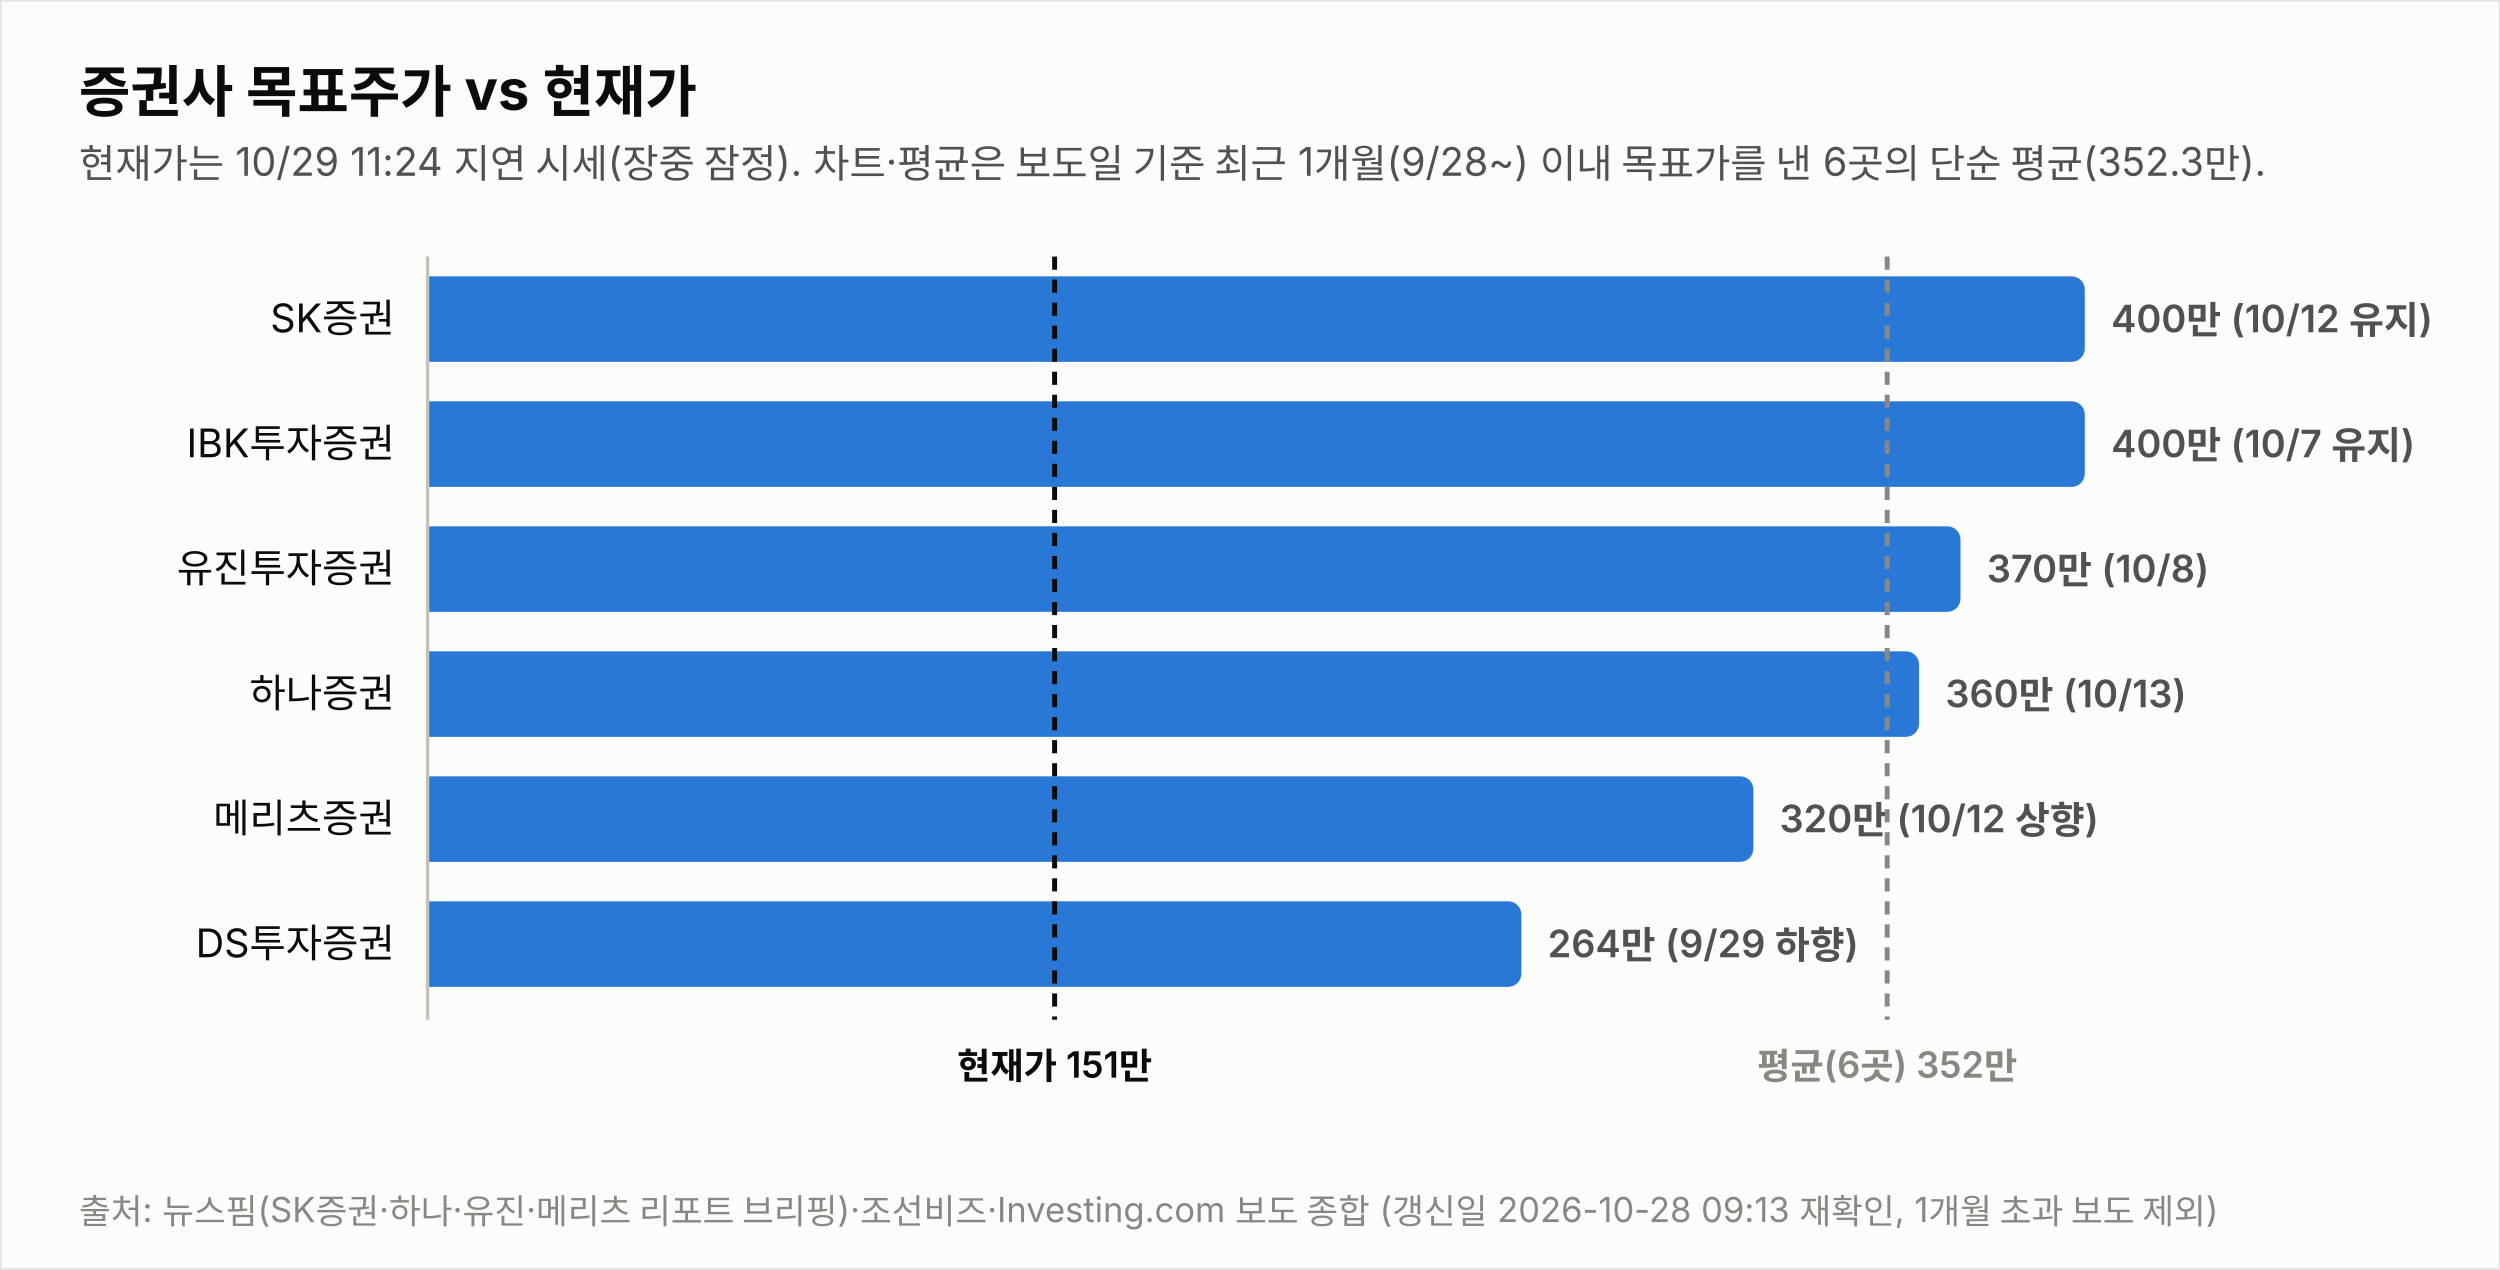
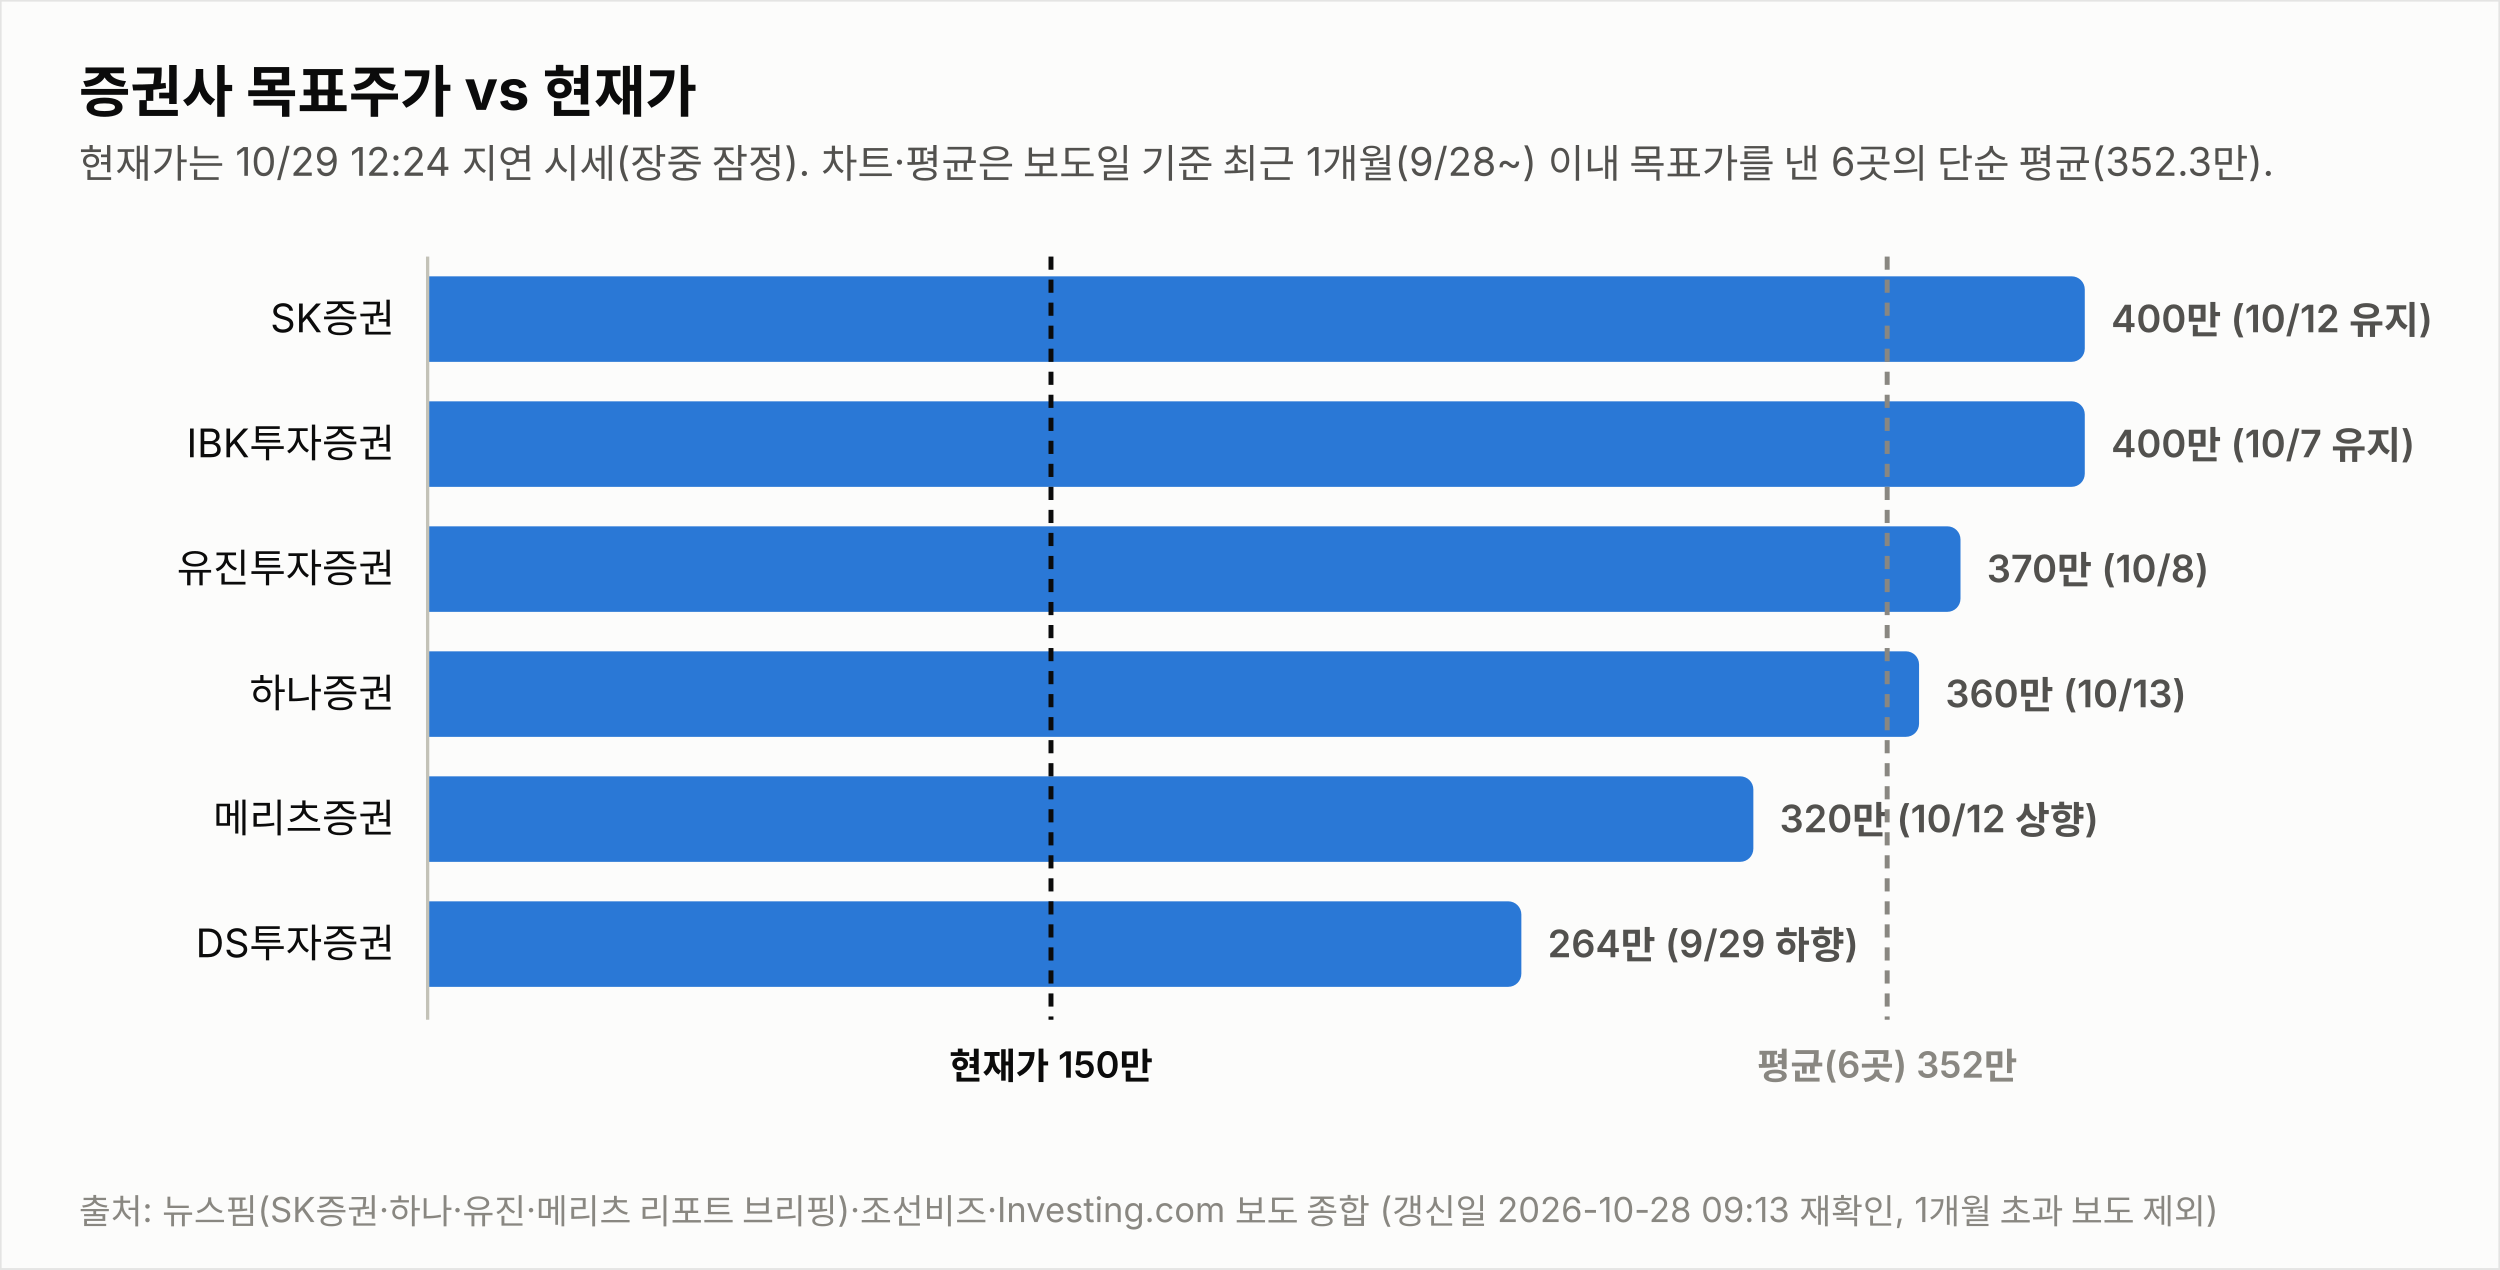
<svg xmlns="http://www.w3.org/2000/svg" width="760" height="386" viewBox="0 0 760 386" font-family="system-ui,-apple-system,&quot;Segoe UI&quot;,&quot;Malgun Gothic&quot;,&quot;Apple SD Gothic Neo&quot;,sans-serif">
  <rect width="760" height="386" fill="#fcfcfb" stroke="rgba(11,11,11,0.10)" />
  <text x="24" y="34" font-size="17" font-weight="700" fill="#0b0b0b">증권사 목표주가 vs 현재가</text>
-   <text x="24" y="54" font-size="12" fill="#52514e">현재가는 10/29 11:24 지연 시세(장중 잠정). 차트·평균은 보도일 기준 최근 1개월(9/28~) 이내 목표가를 낸 6곳의 단순 평균(352.3만).</text>
+   <text x="24" y="54" font-size="12" fill="#52514e">현재가는 10/29 12:24 지연 시세(장중 잠정). 차트·평균은 보도일 기준 최근 1개월(9/28~) 이내 목표가를 낸 6곳의 단순 평균(352.3만).</text>
  <text x="120" y="101.0" font-size="12" fill="#0b0b0b" text-anchor="end">SK증권</text>
  <path d="M130,84 h499.774 a4,4 0 0 1 4,4 v18 a4,4 0 0 1 -4,4 h-499.774 z" fill="#2a78d6" opacity="1.0" />
  <text x="641.8" y="101.0" font-size="11.5" font-weight="600" fill="#52514e" style="font-variant-numeric:tabular-nums">400만 (10/12 유지)</text>
  <text x="120" y="139.0" font-size="12" fill="#0b0b0b" text-anchor="end">IBK투자증권</text>
  <path d="M130,122 h499.774 a4,4 0 0 1 4,4 v18 a4,4 0 0 1 -4,4 h-499.774 z" fill="#2a78d6" opacity="1.0" />
  <text x="641.8" y="139.0" font-size="11.5" font-weight="600" fill="#52514e" style="font-variant-numeric:tabular-nums">400만 (10/7 유지)</text>
  <text x="120" y="177.0" font-size="12" fill="#0b0b0b" text-anchor="end">유진투자증권</text>
  <path d="M130,160 h461.991 a4,4 0 0 1 4,4 v18 a4,4 0 0 1 -4,4 h-461.991 z" fill="#2a78d6" opacity="1.0" />
  <text x="604.0" y="177.0" font-size="11.5" font-weight="600" fill="#52514e" style="font-variant-numeric:tabular-nums">370만 (10/8)</text>
  <text x="120" y="215.0" font-size="12" fill="#0b0b0b" text-anchor="end">하나증권</text>
  <path d="M130,198 h449.396 a4,4 0 0 1 4,4 v18 a4,4 0 0 1 -4,4 h-449.396 z" fill="#2a78d6" opacity="1.0" />
  <text x="591.4" y="215.0" font-size="11.5" font-weight="600" fill="#52514e" style="font-variant-numeric:tabular-nums">360만 (10/13)</text>
  <text x="120" y="253.0" font-size="12" fill="#0b0b0b" text-anchor="end">메리츠증권</text>
  <path d="M130,236 h399.019 a4,4 0 0 1 4,4 v18 a4,4 0 0 1 -4,4 h-399.019 z" fill="#2a78d6" opacity="1.0" />
  <text x="541.0" y="253.0" font-size="11.5" font-weight="600" fill="#52514e" style="font-variant-numeric:tabular-nums">320만 (10/12 상향)</text>
  <text x="120" y="291.0" font-size="12" fill="#0b0b0b" text-anchor="end">DS투자증권</text>
  <path d="M130,274 h328.491 a4,4 0 0 1 4,4 v18 a4,4 0 0 1 -4,4 h-328.491 z" fill="#2a78d6" opacity="1.0" />
  <text x="470.5" y="291.0" font-size="11.5" font-weight="600" fill="#52514e" style="font-variant-numeric:tabular-nums">264만 (9/29 하향)</text>
  <line x1="130" y1="78" x2="130" y2="310" stroke="#c3c2b7" stroke-width="1" />
-   <line x1="320.6" y1="78" x2="320.6" y2="310" stroke="#0b0b0b" stroke-width="1.5" stroke-dasharray="4 3" />
-   <text x="320.6" y="328" font-size="11" font-weight="600" fill="#0b0b0b" text-anchor="middle">현재가 151만</text>
+   <line x1="319.5" y1="78" x2="319.5" y2="310" stroke="#0b0b0b" stroke-width="1.5" stroke-dasharray="4 3" />
+   <text x="319.5" y="328" font-size="11" font-weight="600" fill="#0b0b0b" text-anchor="middle">현재가 150만</text>
  <line x1="573.7" y1="78" x2="573.7" y2="310" stroke="#898781" stroke-width="1.5" stroke-dasharray="4 3" />
  <text x="573.7" y="328" font-size="11" font-weight="600" fill="#898781" text-anchor="middle">평균(6곳) 352만</text>
  <text x="24" y="372" font-size="10.5" fill="#898781">출처: 뉴스핌(SK증권·하나·유진·메리츠 리포트 브리핑)·조선비즈·Investing.com 보도 종합 (갱신일 2026-10-28 09:13 재확인, 1개월 초과 보도 제외)</text>
</svg>
